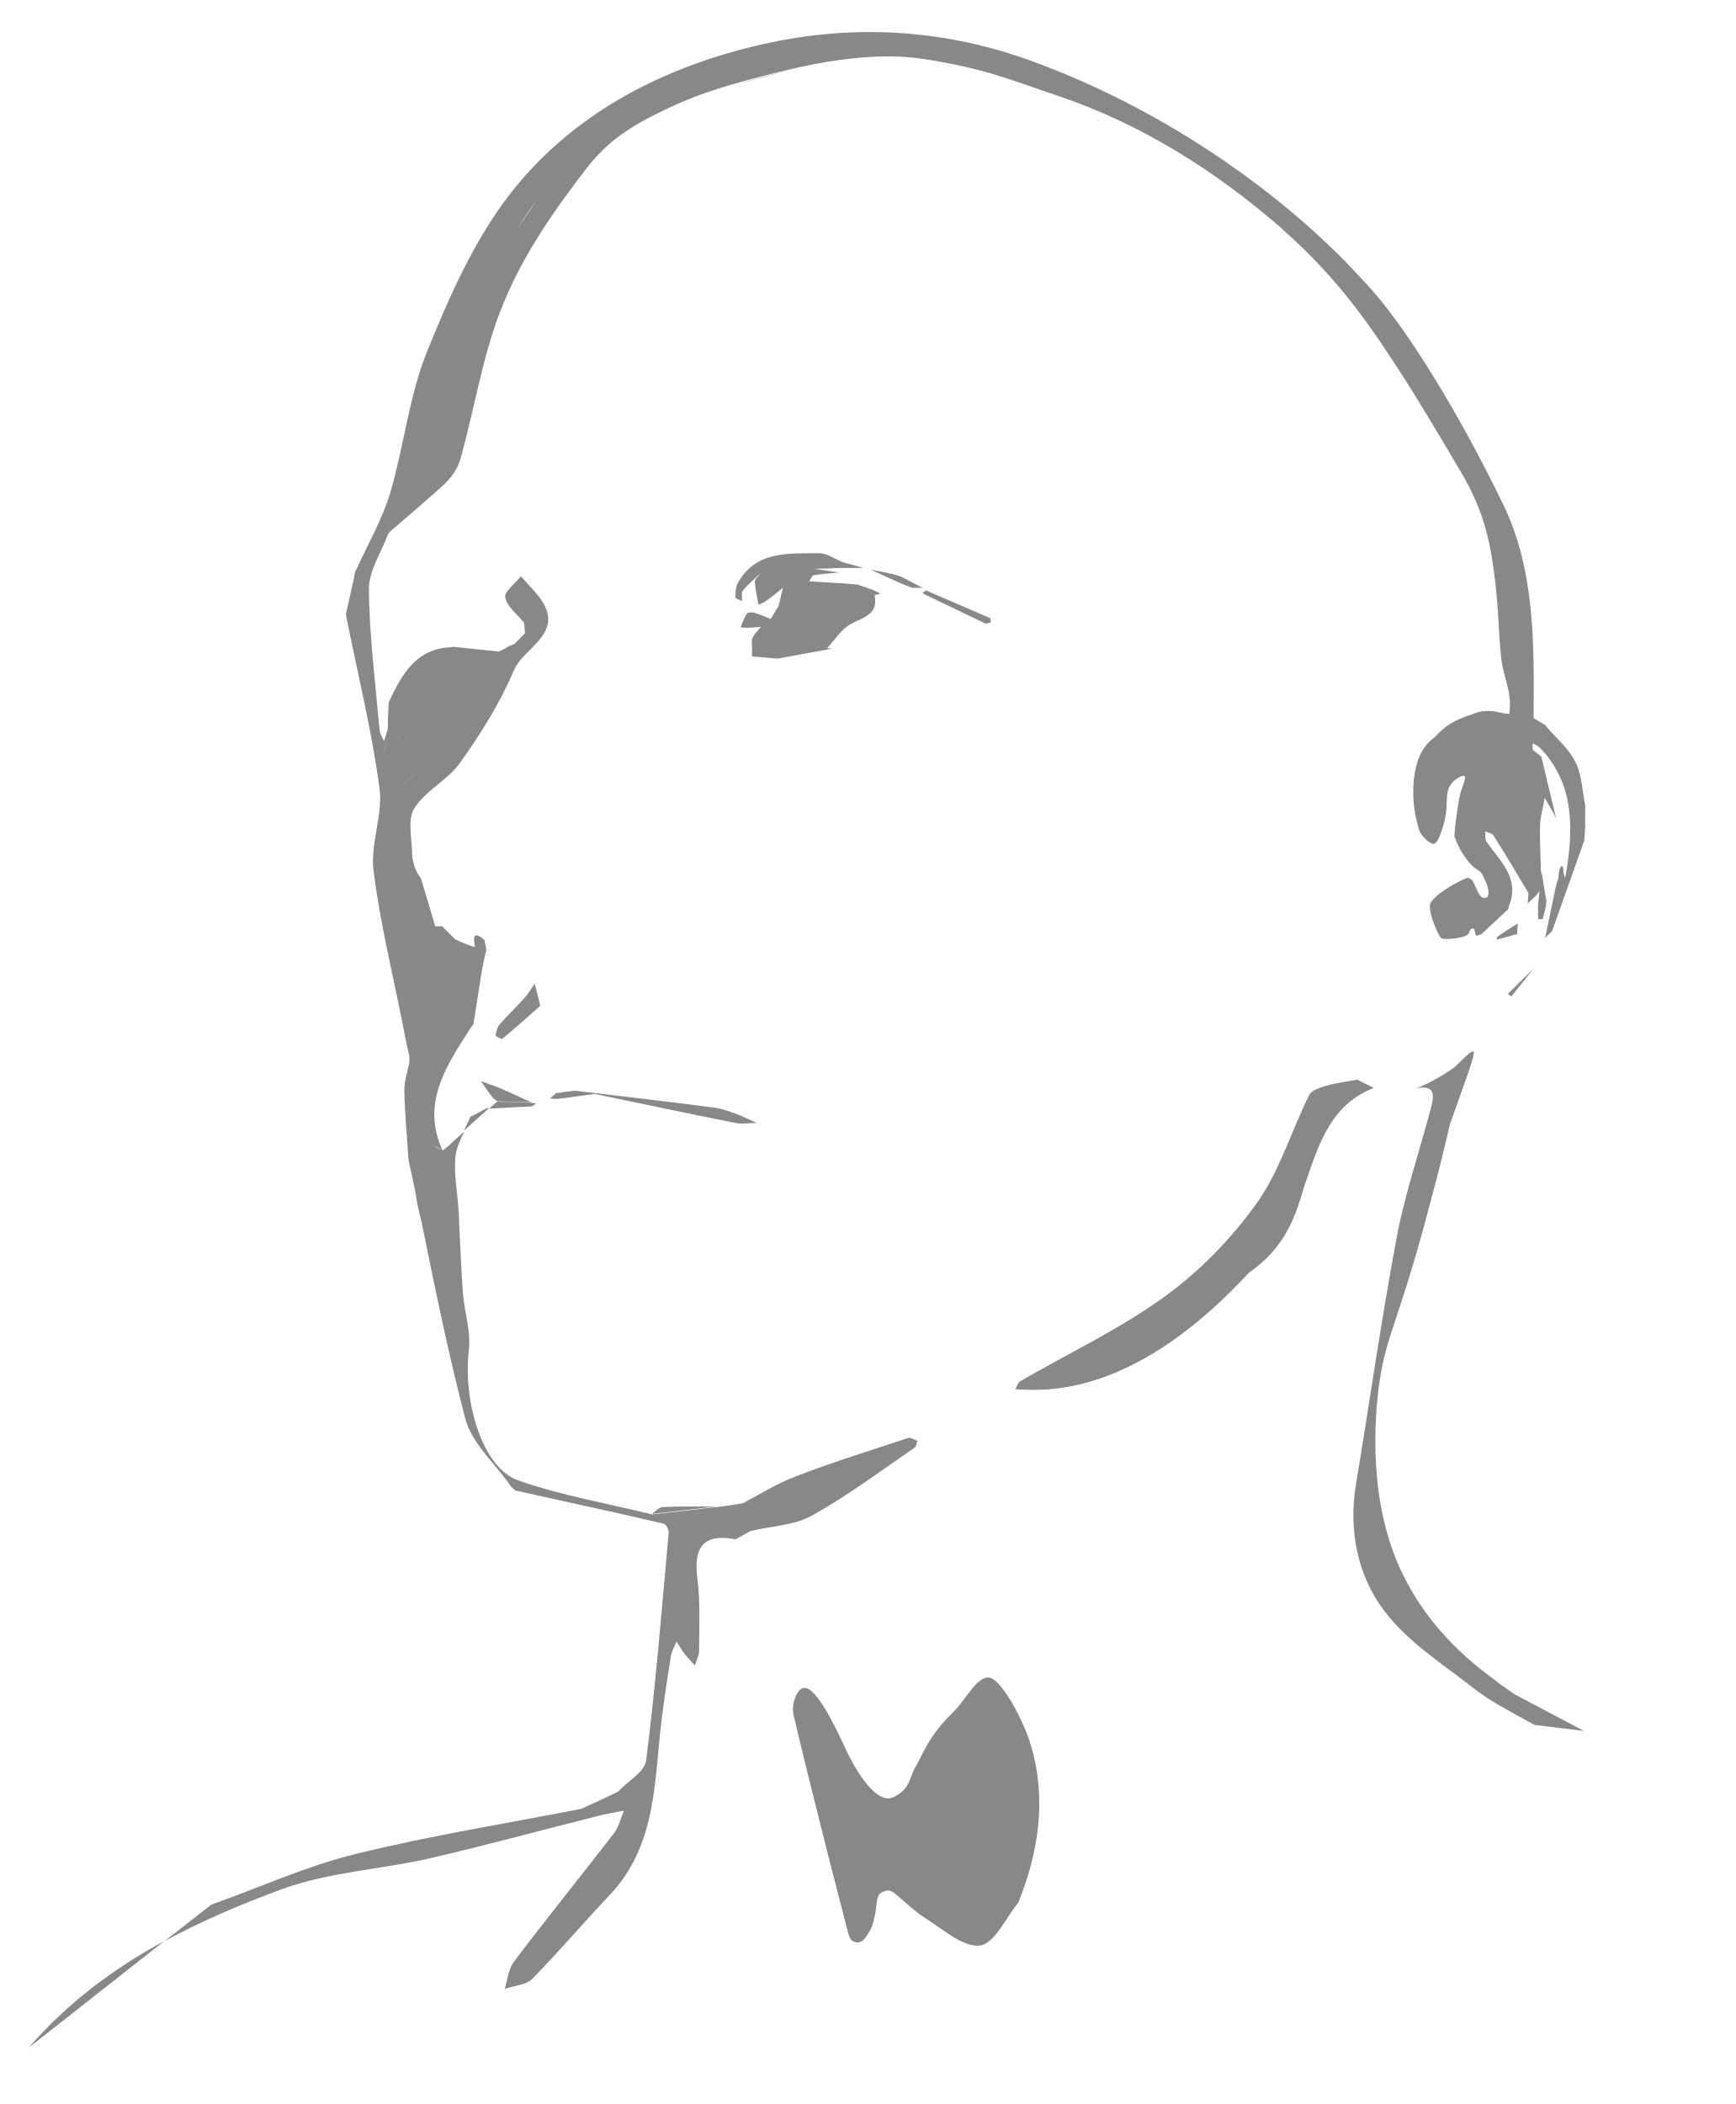
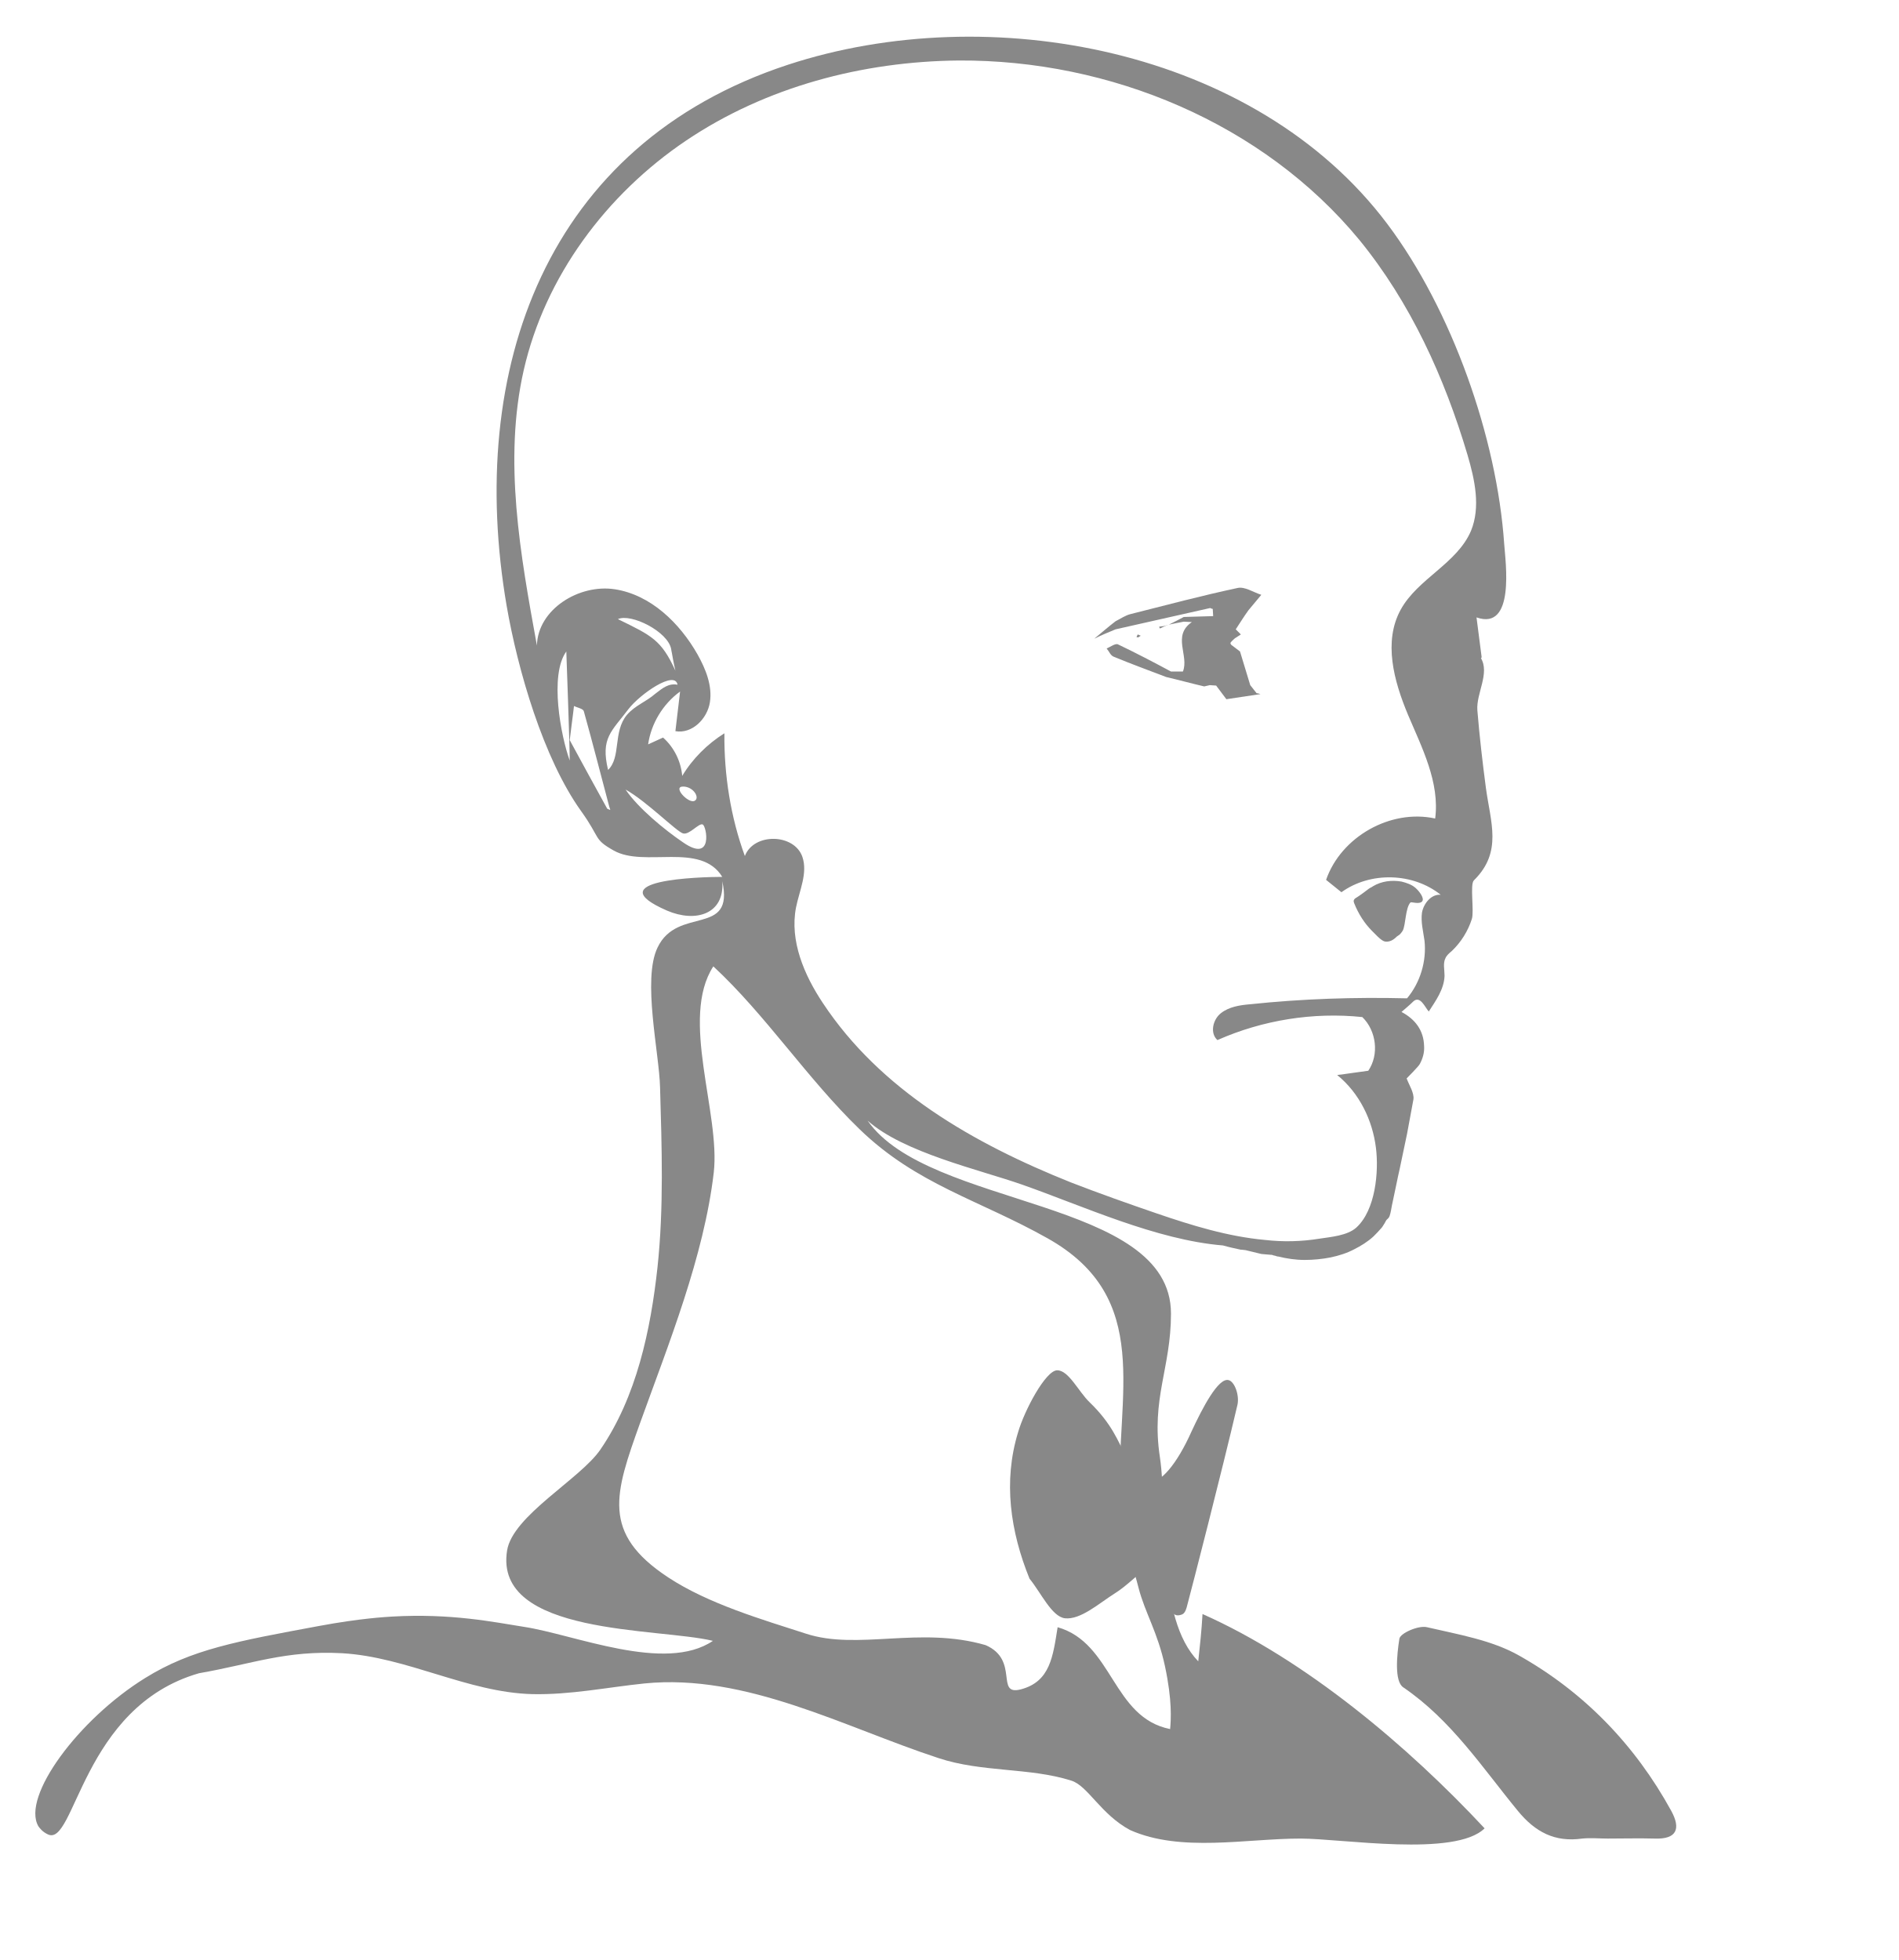
- <svg xmlns="http://www.w3.org/2000/svg" version="1.1" id="Layer_1" x="0px" y="0px" viewBox="0 0 376.9 456.8" style="enable-background:new 0 0 376.9 456.8;" xml:space="preserve">
+ <svg xmlns="http://www.w3.org/2000/svg" version="1.1" id="Layer_1" x="0px" y="0px" viewBox="0 0 445.5 460" style="enable-background:new 0 0 445.5 460;" xml:space="preserve">
  <style type="text/css">
- 	.head_thyroid .st0 {
-         fill:#888888;
+ 	.head_thyroid .st0{
+         fill:none;
        stroke: none;
    }
- 	.head_thyroid .st1 {
+ 	.head_thyroid .st1{
+         fill:#888888;
+     }
+ 	.head_thyroid .st2{
+         fill:#888888;
+     }
+ 	.head_thyroid .st3{
+         fill:#7BB9DF;
+     }
+ 	.head_thyroid .st4{
        fill:#888888;
    }
</style>
  <g class="head_thyroid">
-     <path class="st0" d="M328.8,367.7C328.8,367.8,328.8,367.8,328.8,367.7l0.1-0.1L328.8,367.7z" />
-     <path class="st0" d="M6.2,444.6l29.5-23.2C24.8,427.3,14.7,434.8,6.2,444.6z" />
-     <path class="st0" d="M116.4,239.6c-0.4-0.1-0.7-0.1-1.1-0.2c-2.5-0.1-4.9-0.2-7.4-0.2c-0.6,0.5-1.1,1-1.7,1.5   c3.1-0.2,6.1-0.3,9.2-0.5C115.8,240.1,116.1,239.8,116.4,239.6z" />
-     <path class="st0" d="M105.7,240.6c-1.2,0.6-2.4,1.3-3.6,1.9l0,0c-0.4,1-0.9,2-1.4,3c1.9-1.7,3.7-3.3,5.6-5   C106.1,240.6,105.9,240.6,105.7,240.6z" />
-     <path class="st0" d="M505.9-15.9l0.6,2.3C506.5-14.3,506.1-15.1,505.9-15.9z" />
-     <path class="st0" d="M102.7,222.2c0,0-0.1,0.1-0.1,0.1c0,0,0,0,0,0C102.6,222.3,102.7,222.2,102.7,222.2z" />
-     <polygon class="st0" points="335.5,203.8 335.5,203.8 335.5,203.8  " />
-     <path class="st0" d="M343.9,375.8L343.9,375.8c-5-2.7-10.1-5.3-15.1-8l0,0c-1.1-0.8-2.3-1.6-3.4-2.4l0.1,0.1   c-0.2-0.2-0.5-0.4-0.7-0.6c-9.2-6.6-15.8-14.2-20-22.7c-7.8-15.5-6.4-34-5.3-41.9c1.6-11.1,4.2-12.9,11.2-39.7   c1.9-7,3.3-12.9,4.2-16.8l0.1-0.1c1.7-5.1,5.4-14.6,5-15.3s-2.9,2.2-4.3,3.4h0c0,0,0,0,0,0c-0.3,0.2-0.6,0.4-0.9,0.6   c-2.5,1.7-5,3-7.3,3.9c4.3-0.9,3.9,1.7,3.2,4.3c-2.4,9.1-5.5,18.2-7.3,27.4c-3.4,18.1-6,36.3-9,54.5c-1.6,9.8,0.4,19.5,6,27   c5.1,6.9,12.9,11.8,19.8,17.2c4,3.1,8.6,5.3,13,7.8 M315.7,231.7C315.7,231.7,315.7,231.7,315.7,231.7   C315.7,231.7,315.7,231.7,315.7,231.7C315.7,231.7,315.7,231.7,315.7,231.7z M330.9,371.7c-0.7-0.5-1.4-1.1-2.1-1.6   C329.5,370.6,330.2,371.1,330.9,371.7c0.2,0.2,0.4,0.4,0.6,0.6C331.3,372.1,331.1,371.8,330.9,371.7z M334.4,373.6   c-0.2-0.1-0.4-0.2-0.7-0.2C334,373.5,334.2,373.6,334.4,373.6L334.4,373.6z" />
-     <path class="st0" d="M85.1,152.9c4.2-3.8,8.3-7.6,12.5-11.4c0.2-0.3,0.4-0.7,0.6-1c-7.9,0.2-11,6-13.8,12c-0.1,1.9-0.2,3.9-0.2,5.8   c-0.3,0.9-0.5,1.7-0.8,2.6c-0.4-0.9-1-1.7-1-2.6c-0.9-10.1-2.2-20.3-2.3-30.4c0-4,2.7-8,4.2-12c0.1-0.2,0.3-0.3,0.4-0.5   c3.9-3.4,7.9-6.7,11.7-10.2c1.5-1.4,2.9-3.3,3.5-5.3c3.3-11.6,5-23.8,9.7-34.7c4.3-10.3,10.9-19.8,17.8-28.7   c3.4-4.4,7.4-7.8,14-11.2c6.7-3.4,11.4-5.3,20.5-7.8c8.9-2.4,24.9-6.8,38.6-4.7c13.7,2.1,19.6,4.8,29.2,8   c18.1,6.1,34.1,16.2,48.5,28.7c0.1,0.1,0.3,0.3,0.5,0.5c12.5,11,19.6,21.9,26,31.8c3.2,5,6.9,11.2,9.4,15.4c1.2,2,2.4,4.1,3.6,6.1   c3.8,6.6,5.3,12.4,6,16.4c1.8,10.1,1.5,16.2,2.3,23.4c0.3,2.8,1.5,5.6,1.8,8.4c0.1,1.4,0.1,2.5-0.1,3.5c-2.2-0.1-3.4-1.1-6.7-0.4   c-3.9,1.4-6.3,2-9.2,5.2c-1.5,1.2-2.7,2.3-3.7,4.7c-1.3,3.3-2,9.4,0.1,15.8c0.4,1.2,2.2,2.9,3,2.9c0.8,0,1.3-1.1,2.2-4   c1.4-4.6,0-6.9,1.8-9.1c0.9-1.1,2.4-1.9,2.8-1.6c0.5,0.4-0.6,2.2-1.1,4.6c-0.4,2.3-0.9,5.2-1.1,8.4c0.6,1.8,1.8,4.4,4,6.6   c0.8,0.7,1.7,1,2.1,1.8c0.6,1.3,1.4,2.7,1.3,4.2c-0.1,0.6-0.3,1-1.2,0.8s-1.5-2.4-2.2-3.6c-0.2-0.3-0.6-0.7-1.2-0.7   c-0.5,0.1-6.1,2.7-7.9,5.3c-1,1.3,1.6,7.4,2.3,7.8s4,0,5.2-0.5s0.6-1.3,1.4-1.6s0.6,1.3,0.9,1.5s1.5-0.5,1.1-0.2s3.9-3.6,5.9-5.5   c0-0.2,0.1-0.4,0.1-0.6c2.6-6.2-2-9.9-4.9-14.2c-0.3-0.5-0.1-1.4-0.2-2.1c0.6,0.3,1.5,0.4,1.8,0.9c2.6,4.1,5.1,8.3,7.6,12.5   c-0.1,0.8-0.1,1.6-0.2,2.3c0.8-0.9,2.1-1.8,2.6-2.8c-0.1,0.9-0.2,1.8-0.3,2.7c-0.1,1.1,0,2.3,0,3.5c0.3,0,0.7-0.1,1-0.1   c0.1-0.3,0.1-0.5,0.2-0.8c0.2-0.7,0.3-1.3,0.5-2c0-0.3,0-0.6,0.1-0.9c-0.4-2.2-0.7-4.4-1.1-6.7c0,0.3-0.1,0.7-0.1,1   c0-3.5-0.3-7.1-0.2-10.6c0-2.1,0.7-4.2,1-6.3c0.8,1.5,1.8,2.9,2.5,4.5c-1.1-4.5-2.1-8.9-3.2-13.4c-0.6-0.5-1.2-1-1.9-1.5   c0-0.5,0-0.9,0-1.4c0.3,0.1,0.5,0.2,0.8,0.4c0.8,0.4,1.4,1.3,2.1,2c6.2,7.7,5.8,16.6,4.4,25.6c-0.1,0.4-0.2,0.8-0.3,1.3   c-0.1-0.5-0.2-0.8-0.3-1.2c-0.1-0.7,0.1-0.9-0.3-1.5c-0.8,0.2-0.7,2.3-0.9,3c0,0.3-0.1-0.1-0.1,0.2c-0.2,0.7-0.2,0.4-0.3,1.1   c-0.1,0.3-0.1,0.5-0.2,0.8c-0.7,3.5-1.5,7.1-2.2,10.6c0.4-0.5,0.9-1,1.5-1.5l7-19.7c0.1-0.9,0.1-1.9,0.2-2.9c0-1.6,0-3.2,0-4.8   c-0.6-2.9-0.7-6-1.8-8.7c-1.7-3.8-4.6-5.8-6.9-8.7c-0.8-0.5-1.7-1-2.5-1.5c0.1-15.9,0.4-31.9-6.6-46.4   c-10.4-21.4-21-37.8-27.7-45.6c-0.7-0.8-2-2.3-3.9-4.3c-4.9-5.3-20.1-20.9-45.6-34.9c-7.5-4.1-15.4-7.8-23.7-10.9   c-20.2-7.7-41-8.8-61.6-3.8c-20.9,5-40,15.1-53.3,32.3c-7.7,10-13.1,22.2-17.9,34.1c-3.9,9.7-5,20.6-8,30.7   c-1.8,5.9-5,11.4-7.6,17.1c-0.1,0.4-0.2,0.7-0.2,1.1c-0.6,2.7-1.2,5.4-1.8,8.1c2.5,12.6,5.6,25,7.3,37.7c0.8,5.7-2,12-1.3,17.8   c1.4,11.4,4.2,22.6,6.4,33.8c0.4,2.2,0.9,4.5,1.4,6.7c0,0.4,0,0.8,0,1.2c0,0.9,0,1.8,0,2.7c0-0.9,0-1.8,0-2.7   c-0.4,2.1-1.2,4.3-1.1,6.4c0.1,4.9,0.6,9.9,0.9,14.8c0.5,2.3,1,4.7,1.5,7c0.3,2.1,0.7,4.2,1.3,6.3c2.9,14.3,5.8,28.6,9.5,42.8   c1.4,5.5,6.6,9.9,10,14.9l0,0c0.3,0.3,0.6,0.5,0.9,0.8c10.7,2.4,21.5,4.7,32.2,7.2c0.5,0.1,1.1,1.3,1.1,1.9   c-1.5,16.5-2.8,33.1-4.9,49.5c-0.3,2.5-4,4.5-6.1,6.8c-1.3,0.6-2.7,1.3-4,1.9c-1.2,0.5-2.4,1.1-3.5,1.6c0,0.1-0.1,0.1-0.2,0.2   c0.1,0,0.1-0.1,0.2-0.2c-0.1,0.1-0.3,0.2-0.4,0.2c0,0,0,0,0,0c-16.3,3.2-32.8,5.8-49,9.8c-10.7,2.6-20.9,7.3-31.4,11l-10.1,7.9   c8.1-4.4,16.6-8,25.3-11.2c10.3-3.8,21.7-4.3,32.5-6.8c12.1-2.8,24.1-6.1,36.1-9.1c1.9-0.5,3.9-0.8,5.8-1.2   c-0.8,1.8-1.2,3.8-2.4,5.2c-7.1,9.2-14.5,18.3-21.5,27.6c-1.2,1.6-1.4,3.9-2,5.9c2-0.7,4.5-0.8,5.9-2.1c5.9-6,11.3-12.4,17.1-18.5   c9.2-9.9,9.5-22.4,10.7-34.7c0.6-5.7,1.5-11.4,2.4-17.1c0.2-1,0.8-2,1.2-3c0.6,0.9,1.1,1.8,1.7,2.6c0.7,0.9,1.5,1.7,2.3,2.6   c0.3-1.1,0.9-2.1,0.9-3.2c0-5.3,0.3-10.6-0.4-15.9c-0.8-6.7,1.4-9.6,8.3-8.3c1.1-0.6,2.2-1.2,3.3-1.8c0,0,0,0,0,0   c4.5-1.1,9.5-1.2,13.4-3.4c7.7-4.3,14.9-9.7,22.2-14.7c0.4-0.3,0.4-1,0.6-1.5c-0.7-0.2-1.5-0.8-2-0.6c-8.1,2.7-16.3,5.2-24.3,8.3   c-4.1,1.5-7.8,3.9-11.7,5.9c0.6-0.2,1.2-0.3,1.8-0.5c-0.6,0.2-1.2,0.4-1.8,0.5c-1.9,0.3-3.7,0.6-5.6,0.8c-4.7,0.5-9.3,1.1-14,1.6   c-9.7-2.4-19.7-4.1-29.1-7.4c-7.7-2.7-12-16.9-10.7-28.3c0.5-4.1-1-8.3-1.3-12.5c-0.4-5.7-0.6-11.5-0.9-17.3   c-0.2-4.1-1.1-8.2-0.7-12.2c0.2-1.8,1-3.6,1.9-5.4c-1,0.9-2.1,1.8-3.1,2.8c-0.5,0.5-1.1,0.9-1.6,1.3c-4.8-10.5,1-18.6,6.2-26.8   c0.2-0.2,0.3-0.4,0.5-0.6c0.6-3.8,1.2-7.7,1.8-11.5c0.3-1.6,0.6-3.1,1-4.7c-0.1-0.7-0.3-1.4-0.4-2.1c-3.4-3-1.9,1.5-2.1,1.5   c-1.5-0.4-2.8-1-4.2-1.6c-1-1-1.9-1.9-2.9-2.9c-0.5,0-1,0-1.5,0c-1-3.5-2.1-7-3.1-10.4c-0.2-0.3-0.4-0.5-0.6-0.8l0,0   c-0.2-0.5-0.5-1-0.7-1.5l0,0.1c-0.2-0.9-0.6-1.9-0.6-2.8c0-3.4-1.1-7.6,0.4-10.1c2.4-3.9,7.3-6.2,10-10c4.5-6.3,8.7-13,11.7-20.1   c2.2-5.1,11.5-8.1,5.4-16c-1.2-1.5-2.6-2.9-3.9-4.4c-1.2,1.6-3.7,3.4-3.4,4.6c0.4,2,2.6,3.7,4.1,5.5c0.1,0.8,0.1,1.6,0.2,2.3   c-0.2,0.2-0.4,0.4-0.6,0.6c0,0,0.1-0.1,0.1-0.1c-0.6,0.6-1.2,1.2-1.8,1.8c0,0,0,0,0,0 M111.5,139.6c-0.9,0.6-1.9,1.2-2.8,1.9   c-3.5-0.4-7-0.7-10.5-1.1c-0.2,0.3-0.4,0.7-0.6,1c-4.2,3.8-8.3,7.6-12.5,11.4c0,2.2,0,4.4-0.1,6.6 M98.2,158.2   C98.2,158.2,98.2,158.2,98.2,158.2C98.2,158.2,98.1,158.2,98.2,158.2L98.2,158.2z M183.2,12.5L183.2,12.5c-0.7,0-1.5-0.1-2.2-0.1   C181.7,12.4,182.4,12.5,183.2,12.5z M175.2,12.7c0.5,0,1.1,0,1.6-0.1C176.3,12.7,175.8,12.7,175.2,12.7   C175.2,12.7,175.2,12.7,175.2,12.7z M173.8,14.5c0.5,0,1-0.1,1.5-0.1C174.8,14.4,174.3,14.4,173.8,14.5c-4.9,1.4-9.9,2.7-14.8,4.1   C163.9,17.1,168.9,15.8,173.8,14.5z M116.7,43.2c0.4-0.5,0.8-1,1.2-1.5c2.1-1.8,4.2-3.6,6.3-5.4c0.2-0.2,0.5-0.5,0.7-0.7   c0.9-0.7,1.9-1.5,2.8-2.2c0,0,0.1-0.1,0.1-0.1c1.3-0.9,2.7-1.8,4-2.7c0.4-0.3,0.7-0.5,1.1-0.8c0.8-0.5,1.6-1.1,2.4-1.6   c0.1-0.1,0.3-0.1,0.5-0.1c2.1-1.3,4.3-2.5,6.4-3.8c0.3-0.1,0.5-0.2,0.8-0.3c-0.3,0.1-0.5,0.2-0.8,0.3c-2.1,1.3-4.3,2.5-6.4,3.8   c-0.2,0-0.3,0.1-0.5,0.1c-0.8,0.5-1.6,1.1-2.4,1.6c-0.4,0.3-0.7,0.5-1.1,0.8c-1.3,0.9-2.7,1.8-4,2.7l-0.1,0.1   c-0.9,0.7-1.9,1.5-2.8,2.2c-0.2,0.2-0.5,0.5-0.7,0.7c-2.1,1.8-4.2,3.6-6.3,5.3C117.5,42.1,117.1,42.7,116.7,43.2   c-1.4,2.2-3,4.3-4.4,6.5C113.6,47.5,115.2,45.3,116.7,43.2z M90.6,105.5L90.6,105.5c-0.2,0.2-0.4,0.5-0.6,0.7   C90.3,106,90.5,105.8,90.6,105.5z M82.9,164.7c0.5-1.6,0.9-3.2,1.4-4.7l0.2-0.1h0l-0.2,0.1C83.9,161.5,83.4,163.1,82.9,164.7   C82.9,164.7,82.9,164.7,82.9,164.7z M84.6,165.6c-0.1-0.1-0.1-0.3-0.2-0.4v0C84.5,165.3,84.5,165.4,84.6,165.6z M84.6,207.5   c-0.2-4-0.4-7.9-0.6-11.9C84.1,199.6,84.3,203.5,84.6,207.5c0,0.1,0.1,0.1,0.1,0.2C84.6,207.6,84.6,207.5,84.6,207.5z M86.7,159.9   c-0.2,0-0.5,0.1-0.7,0.1l0,0C86.2,159.9,86.5,159.9,86.7,159.9C86.7,159.9,86.7,159.9,86.7,159.9z M90,153.5   c0.8-1.5,1.6-3.1,2.4-4.6C91.6,150.4,90.8,152,90,153.5c-1,2.1-2,4.2-2.9,6.3C88.1,157.8,89,155.6,90,153.5z M87.1,170.6   c1.4-1.1,2.7-2.1,4.1-3.2c1.6-2,3.1-3.9,4.7-5.9c-1.6,2-3.1,3.9-4.7,5.9C89.8,168.5,88.5,169.6,87.1,170.6z M88.2,187.7   C88.2,187.7,88.2,187.7,88.2,187.7L88.2,187.7C88.2,187.7,88.2,187.7,88.2,187.7z M89.9,188.4c-0.5-0.2-1-0.5-1.5-0.7c0,0,0,0,0,0   C88.8,187.9,89.3,188.2,89.9,188.4L89.9,188.4z M91.9,244.4L91.9,244.4c0.5,1,1,2,1.6,3C92.9,246.4,92.4,245.4,91.9,244.4z    M90.4,229.5c1-8.7,2.1-17.4,3.1-26.2c0,0,0,0,0,0C92.4,212,91.4,220.8,90.4,229.5z M94.1,201.4C94.1,201.4,94.1,201.3,94.1,201.4   C94.1,201.3,94.1,201.3,94.1,201.4L94.1,201.4z M95.7,254.9c0.1-1.7,0.1-3.5,0.2-5.2c-0.6-0.3-1.2-0.6-1.7-1c0,0,0,0,0,0   c0.6,0.3,1.2,0.6,1.7,1c0,0,0,0,0,0C95.8,251.5,95.8,253.2,95.7,254.9z" />
-     <path class="st0" d="M143.9,327.2c-0.8,0-1.6,1-2.4,1.5c4.7-0.5,9.3-1.1,14-1.6C151.6,327.1,147.8,327,143.9,327.2z" />
-     <path class="st0" d="M108.2,236.1c-1.2-0.5-2.6-0.9-3.8-1.4c0.8,1.2,1.6,2.3,2.5,3.5c0.3,0.4,0.7,0.6,1.1,0.9   c2.5,0.1,4.9,0.2,7.4,0.2C113,238.3,110.6,237.1,108.2,236.1z" />
-     <path class="st0" d="M294.7,234.4c-2.2,0.4-4.5,0.7-6.6,1.3c-1.4,0.4-3.3,1-3.8,2c-3.9,7.8-6.4,16.5-11.4,23.5   c-5.5,7.7-12.4,14.8-20,20.3c-9.8,7.1-20.9,12.3-31.4,18.4c-0.5,0.3-0.7,1.1-1,1.7c0.6,0.1,1.2,0.1,1.8,0.1   c9.5,0.5,27.1-1.8,48.9-25.4c0.9-0.6,2.3-1.7,3.8-3.1c6-5.9,7.2-12.9,8.6-16.8c2.9-8.4,5.5-16.6,14.7-20.2   C297,235.6,295.9,235,294.7,234.4z" />
-     <path class="st1" d="M214.6,364.2c-2.7,0-5,5-7.6,7.5c-5.4,5.2-6.7,9.4-8.1,11.7s-1.2,4.7-4.2,6.4c-0.3,0.2-0.8,0.5-1.4,0.6   c-2.9,0.6-6.9-4.4-10.2-11.8c-2.6-5.6-6.3-12.7-8.7-12.1c-1.4,0.3-2.6,3.5-2.1,5.8c3.7,15.8,10.7,43,11.8,47.1   c0.1,0.4,0.4,1.8,1.2,2.1c1.1,0.4,2,0.5,3.4-2c0.8-1.3,1-2.4,1.4-4.3c0.2-0.9,0.2-3.5,1-4.1c0.8-0.5,1.7-1,2.8-0.3   c1.1,0.7,4.5,4.1,7.1,5.7c3.8,2.4,8.1,6.3,11.8,5.9c3.1-0.4,5.6-6,8.3-9.3c4.5-11.1,6.2-22.8,2.7-34.3   C222.3,373.6,217.3,364.2,214.6,364.2z M194.9,389.9C194.9,389.9,194.9,389.9,194.9,389.9c0,1-0.1,2,0,3.1   C194.8,392,194.9,391,194.9,389.9z" />
-     <path class="st0" d="M108.6,222.3c-0.6,0.6-0.8,1.6-1,2.5c0,0.2,1.3,0.9,1.5,0.7c2.9-2.4,5.8-5,8.2-7.1c-0.6-2.7-0.9-3.7-1.2-4.8   c-0.7,0.9-1.2,1.9-2,2.8C112.4,218.4,110.4,220.2,108.6,222.3z" />
-     <path class="st0" d="M154.5,240.4c-9.9-1.3-19.8-2.4-29.7-3.6c-0.8,0.1-1.6,0.2-2.4,0.3c-0.5,0.1-1.1,0.2-1.6,0.2   c-0.5,0.4-0.9,0.8-1.4,1.2c0.5,0,1.1,0.1,1.6,0.1c2.7-0.4,5.4-0.7,8.1-1.1c10.2,2.1,20.4,4.3,30.6,6.3c1.5,0.3,3.1,0,4.6,0   c-1.4-0.6-2.9-1.4-4.3-1.9C158.2,241.2,156.4,240.6,154.5,240.4z" />
-     <path class="st0" d="M325.1,203.4c0,0.2-0.1,0.4-0.1,0.6c1.5-0.4,2.9-0.8,4.4-1.2c0.1-0.8,0.1-1.6,0.2-2.3   C328,201.4,326.6,202.4,325.1,203.4z" />
-     <path class="st0" d="M333,210.3c-1.9,1.8-3.7,3.6-5.6,5.5c0.3,0.2,0.8,0.6,0.8,0.5C329.8,214.3,331.4,212.3,333,210.3z" />
-     <path class="st0" d="M333,210.3C333,210.3,333,210.3,333,210.3C333,210.3,333,210.3,333,210.3C333,210.3,333,210.3,333,210.3z" />
-     <path class="st0" d="M238.1,25.8c0.2,0.2,0.4,0.4,0.6,0.6c0,0,0,0,0,0C238.5,26.1,238.3,25.9,238.1,25.8c-0.1-0.1-0.3-0.1-0.4-0.2   C237.8,25.6,238,25.7,238.1,25.8z" />
-     <path class="st0" d="M198,127.6c0.3,0.1,0.7,0,2.3,0c-2.5-1.2-3.8-2.1-5.2-2.6c-1.9-0.6-4-0.9-6-1.3c1.5,0.7,2.9,1.3,4.4,2   C195,126.4,196.4,127,198,127.6z" />
-     <path class="st0" d="M189.6,128.1L189.6,128.1c-0.6-0.2-1.2-0.4-1.7-0.6c0,0,0,0,0,0c-0.6-0.2-1.2-0.4-1.8-0.6c0,0,0,0,0,0   c-0.5,0-1-0.1-1.5-0.1c-0.9-0.1-1.8-0.2-2.6-0.2c-2.1-0.1-4.2-0.3-6.3-0.4c0.3-0.4,0.6-1.2,0.9-1.3c1.8-0.3,3.7-0.4,5.6-0.6   c-1.8-0.3-3.6-0.5-5.4-0.8c2-0.1,4-0.1,6-0.2c1.6,0,3.2,0,4.7,0c-1.5-0.4-2.9-0.8-4.4-1.2c-1.8-0.7-3.5-2-5.3-2   c-6.7,0.1-13.8-0.6-17.7,6.7c-0.4,0.8-0.4,1.9-0.4,2.9c0,0.3,0.9,0.5,1.4,0.8c0.1-0.8-0.2-1.8,0.2-2.3c1.1-1.3,2.5-2.5,3.8-3.7   c-0.4,0.6-1.2,1.2-1.2,1.8c0.1,1.7,0.5,3.3,0.8,5c0.5-0.3,1.1-0.4,1.6-0.8c1.3-0.9,2.5-1.9,3.7-2.9c-0.3,1.3-0.6,2.5-0.9,3.8   c0,0,0,0.1,0,0.1c-0.6,0.9-1.1,1.9-1.7,2.8c0,0,0,0.1,0,0.1c-1.2-0.5-2.4-1-3.7-1.4c-0.5-0.1-1.3-0.1-1.5,0.2c-0.6,0.9-1,2-1.4,3   c0.4,0,0.8,0.1,1.2,0.1c1.1,0,2.1-0.1,3.2-0.2c-0.6,0.8-1.4,1.5-1.8,2.4c-0.3,0.6-0.1,1.5-0.1,2.3c0,0,0,0,0,0c0,0.6,0,1.1,0,1.7   c1.7-0.2,3.4-0.4,5.1-0.6c1.3-3.6,2.6-7.1,3.8-10.7c-1.3,3.6-2.6,7.1-3.8,10.7c0.1,0.3,0.2,0.6,0.3,1c-0.1-0.3-0.2-0.6-0.3-1   c-1.7,0.2-3.4,0.4-5.1,0.6c1.8,0.2,3.7,0.3,5.5,0.5c0,0,0,0,0,0c4-0.7,8-1.5,12-2.2c-0.4,0-0.8,0-1.2-0.1c1.7-1.8,3.1-4.1,5.1-5.2   c2.7-1.5,6.1-2,5.2-6.3c0.4-0.1,0.8-0.2,1.2-0.3C190.8,128.6,190.2,128.4,189.6,128.1z" />
-     <path class="st0" d="M200.3,128.7c0.3,0.2,0.5,0.4,0.8,0.5c4.2,2,8.5,4.1,12.7,6.1c0.3,0.2,0.9-0.1,1.3-0.1c0-0.3,0-0.9-0.1-1   c-4.6-2-9.3-4-13.9-6C200.8,128.4,200.6,128.5,200.3,128.7z" />
+     <path class="st0" d="M158.5,157.4c-0.4-1.7-0.7-3.4-1-5.1c0.3,1.7-0.1,0,0,0c-0.8-4.1-9.4-8.4-12.5-7   C153,149.2,155.2,150.2,158.5,157.4z" />
+     <path class="st0" d="M153.8,162.8c1.7-1.3,3.1-2.5,5.2-2.1c-0.6-3.5-8.8,2.2-11.5,5.7c-4,5.3-6.6,6.8-4.8,14.3   c3.1-3,1.1-8.9,4.4-12.9C149.1,165.5,151.5,164.8,153.8,162.8z" />
+     <path class="st0" d="M164.9,193.5c-0.9-0.4-3.1,2.5-4.6,2.1c-1.5-0.4-8.5-7.5-13.5-10.3c2.9,4.3,9.2,9.5,13.5,12.4   C167.5,202.7,165.8,193.8,164.9,193.5z" />
+     <path class="st0" d="M133.7,178.5c0-3.7-0.8-25.5-0.8-25.6C128.9,158.4,131.6,172.7,133.7,178.5z" />
+     <path class="st0" d="M162.9,188c1.5-0.6-0.1-3.4-2.6-3.4S161.4,188.5,162.9,188z" />
+     <path class="st0" d="M137,166.9c-0.2-0.6-1.5-0.8-2.3-1.2c-0.3,2.7-0.7,5.3-1,8c2.9,5.4,5.9,10.8,8.8,16.1c0.2,0.1,0.5,0.2,0.7,0.3   c0-0.2-0.1-0.4-0.2-0.7C141,181.9,139.1,174.4,137,166.9z" />
+     <path class="st0" d="M267.2,372.7c-2.3-9.1-3.9-9.4-4.4-21.1c-0.9-24.1,8-47-17-61c-16-9-30.7-12.6-44.1-25.6   c-12.3-11.9-22-26.8-34.3-38.2c-7.9,12.2,1.7,34.5,0.1,48.4c-2.3,19.7-10.6,40.2-17.3,58.8c-5.9,16.5-9.2,25.8,6.6,36.2   c9.4,6.2,22.1,9.9,32.3,13.2c12.2,4,26.7-1.8,42.2,2.7c8,3.5,2.2,11.9,8.2,10.4c7-1.8,7.6-7.8,8.7-14.6c13,3.7,12.8,21.2,26.4,23.9   c0.2-2.3,0.5-6.7-1.2-14.7S268.7,378.5,267.2,372.7z" />
+     <path class="st0" d="M188.3,201.5c1.3,3.8-0.7,7.9-1.5,11.9c-1.5,7.8,1.9,15.8,6.3,22.4c13.4,20.4,35.2,32.9,58.2,42.1   c6.7,2.7,13.5,5.1,20.2,7.3c8.2,2.8,16.6,5.3,25.3,6.2c4.3,0.4,8.7,0.4,12.9-0.3c2.6-0.5,6.6-0.8,8.6-2.6   c4.5-4.1,5.3-13.1,4.6-18.7c-0.8-6.6-3.9-12.9-9.1-17.1c2.4-0.3,4.8-0.7,7.3-1c2.6-3.8,1.9-9.4-1.4-12.6c-11.6-1.2-23.4,0.7-34,5.4   c-1.8-1.6-1.1-4.8,0.8-6.3c1.9-1.5,4.4-1.9,6.8-2.1c12.2-1.2,24.6-1.7,36.9-1.4c3.1-3.7,4.6-8.7,4.1-13.5c-0.2-2.2-0.9-4.4-0.6-6.6   c0.3-2.2,2.1-4.4,4.4-4.2c-6.5-5.3-16.6-5.5-23.3-0.6c-1.2-1-2.4-1.9-3.6-2.9c3.5-10.1,15.1-16.7,25.6-14.4   c1-8.4-3.1-16.5-6.4-24.4c-3.3-7.8-5.8-17.1-1.7-24.6c4-7.3,13.3-10.8,16.5-18.5c2.4-5.6,0.9-12-0.8-17.8   C339,88.8,331,71.2,318.9,56.5c-22.5-27.4-58.5-42.3-94-42.1c-22.5,0.1-45.3,6.2-64,18.8c-18.7,12.6-33.1,31.9-38.1,53.9   c-4.8,21.2-0.9,43.2,3.1,64.6c0.3-8.5,9.9-14.5,18.3-13.2c8.4,1.3,15.2,7.9,19.4,15.3c2,3.4,3.5,7.3,2.9,11.2s-4.2,7.5-8.1,6.8   c0.4-3.1,0.7-6.2,1.1-9.3c-4.1,2.9-6.9,7.5-7.5,12.4l3.5-1.6c2.6,2.3,4.2,5.6,4.5,9c2.5-4,5.9-7.5,9.9-10   c-0.2,9.9,1.5,19.8,4.8,29.1C176.9,195.8,186.4,195.9,188.3,201.5z M317.6,211.4c0.1-0.3,0.3-0.4,0.4-0.5c0,0,0.9-0.5,3.1-2.2   c0.3-0.2,0.3-0.2,0.3-0.2c0.1,0,0.1-0.1,0.2-0.1c0.1,0,0.1-0.1,0.5-0.3c2-1.2,4.4-1.5,6.7-1.1c1.2,0.2,2.4,0.7,3.3,1.5   c0.9,0.8,2.2,2.5,1.5,3.2c-0.7,0.7-2.5-0.1-2.7,0.2c-1.2,1.3-1.1,5.1-1.8,6.6c-0.3,0.5-0.7,0.9-0.7,0.9c-0.2,0.2-0.5,0.4-0.7,0.5   c-0.4,0.5-1.3,1.2-2.4,1.2c-0.7,0-1.2-0.3-3.4-2.5c-1.8-1.9-3.2-4-4.2-6.4C317.7,212,317.5,211.7,317.6,211.4z M261.8,145.8   c1.2-0.6,2.3-1.4,3.6-1.7c8.3-2.1,16.6-4.3,25-6.1c1.7-0.4,3.7,1,5.6,1.6c-1,1.2-2,2.4-3,3.6c-1.1,1.5-2,3-3,4.5   c0.4,0.4,0.8,0.8,1.2,1.2c-0.5,0.3-0.9,0.6-1.4,0.9c-0.3,0.3-0.7,0.6-1,1c-0.1,0.2,0,0.3,0.1,0.5c0.7,0.5,1.4,1.1,2.1,1.6   c0.8,2.6,1.6,5.3,2.4,7.9c0.5,0.6,1,1.3,1.5,1.9c0.3,0,0.6,0.1,0.9,0.2c-2.7,0.4-5.3,0.8-8,1.2c-0.8-1.1-1.6-2.1-2.4-3.2   c-0.5,0-1-0.1-1.5-0.1c-0.4,0.1-0.9,0.2-1.3,0.3c-3-0.7-5.9-1.5-8.9-2.2c-4.2-1.6-8.3-3.1-12.4-4.8c-0.7-0.3-1-1.2-1.6-1.9   c0.9-0.4,2-1.2,2.6-1c4.2,2,8.4,4.2,12.5,6.4c0.9,0,1.8,0,2.8,0c1.5-3.7-2.6-8.4,2.1-11.6c-0.6,0-1.3-0.1-1.9-0.1   c-1.2,0.2-2.4,0.5-3.5,0.7l-0.8,0.3c-0.4,0.2-0.9,0.4-1.3,0.6c-0.1-0.1-0.1-0.3-0.2-0.4c0.4-0.1,0.9-0.1,1.3-0.2l1-0.3   c1.2-0.6,2.4-1.2,3.5-1.8c2.3-0.1,4.6-0.1,6.9-0.2c0-0.6-0.1-1.1-0.1-1.7c-0.2,0-0.4-0.1-0.6-0.2c-7.4,1.7-14.8,3.3-22.2,5   c-1.7,0.7-3.4,1.4-5,2.2C258.5,148.5,260.1,147.1,261.8,145.8z M266.7,149.5c0.1-0.2,0.2-0.4,0.3-0.6c0.2,0.1,0.5,0.2,0.7,0.3   c-0.2,0.1-0.4,0.3-0.6,0.4C267,149.6,266.8,149.5,266.7,149.5z" />
+     <path class="st4" d="M392.2,425c-8.5-15.5-20.5-27.9-35.8-36.5c-6.4-3.6-14.2-4.9-21.5-6.6c-2-0.5-6.3,1.4-6.5,2.7   c-0.6,3.8-1.2,10,0.9,11.4c11.3,7.7,18.6,18.9,26.9,29c4.1,5,8.7,7.4,15.1,6.5c2-0.2,4,0,6,0c3.7,0,7.3-0.1,11,0   C393.5,431.7,394.5,429.2,392.2,425z" />
+     <path class="st4" d="M267,148.9c-0.1,0.2-0.2,0.4-0.3,0.6c0.1,0,0.3,0.1,0.4,0.1c0.2-0.1,0.4-0.3,0.6-0.4   C267.5,149.1,267.2,149,267,148.9z" />
+     <path class="st4" d="M272,147.1c0.1,0.1,0.1,0.3,0.2,0.4c0.4-0.2,0.9-0.4,1.3-0.6l0.8-0.3l-1,0.3C272.9,147,272.4,147,272,147.1z" />
+     <path class="st4" d="M284,142.7c0.2,0.1,0.4,0.2,0.6,0.2c0,0.6,0.1,1.1,0.1,1.7c-2.3,0.1-4.6,0.1-6.9,0.2c-1.1,0.6-2.3,1.2-3.5,1.8   c1.1-0.2,2.3-0.5,3.5-0.7c0.6,0,1.3,0.1,1.9,0.1c-4.7,3.2-0.6,7.9-2.1,11.6c-1,0-1.9,0-2.8,0c-4.1-2.2-8.3-4.4-12.5-6.4   c-0.6-0.2-1.7,0.6-2.6,1c0.6,0.7,0.9,1.6,1.6,1.9c4.1,1.7,8.2,3.2,12.4,4.8c3,0.7,5.9,1.5,8.9,2.2c0.4-0.1,0.9-0.2,1.3-0.3   c0.5,0,1,0.1,1.5,0.1c0.8,1.1,1.6,2.1,2.4,3.2c2.7-0.4,5.3-0.8,8-1.2c-0.3-0.1-0.6-0.2-0.9-0.2c-0.5-0.6-1-1.3-1.5-1.9   c-0.8-2.6-1.6-5.3-2.4-7.9c-0.7-0.5-1.4-1.1-2.1-1.6c-0.1-0.2-0.2-0.3-0.1-0.5c0.3-0.4,0.7-0.7,1-1c0.5-0.3,0.9-0.6,1.4-0.9   c-0.4-0.4-0.8-0.8-1.2-1.2c1-1.5,1.9-3,3-4.5c1-1.2,2-2.4,3-3.6c-1.9-0.6-3.9-2-5.6-1.6c-8.4,1.8-16.7,4-25,6.1   c-1.3,0.3-2.4,1.1-3.6,1.7c-1.7,1.3-3.3,2.7-5,4.1c1.6-0.8,3.3-1.5,5-2.2C269.2,146,276.6,144.4,284,142.7z" />
+     <path class="st4" d="M322,218.5c2.2,2.3,2.7,2.5,3.4,2.5c1.1,0,1.9-0.7,2.4-1.2c0.2-0.1,0.4-0.3,0.7-0.5c0,0,0.4-0.4,0.7-0.9   c0.7-1.4,0.6-5.3,1.8-6.6c0.2-0.2,2,0.5,2.7-0.2c0.7-0.7-0.6-2.4-1.5-3.2c-0.9-0.8-2.1-1.2-3.3-1.5c-2.3-0.4-4.7-0.1-6.7,1.1   c-0.4,0.3-0.5,0.3-0.5,0.3c-0.1,0-0.1,0.1-0.2,0.1c0,0,0,0-0.3,0.2c-2.2,1.7-3.1,2.2-3.1,2.2c-0.1,0.1-0.3,0.2-0.4,0.5   c-0.1,0.3,0.1,0.6,0.1,0.7C318.8,214.5,320.2,216.7,322,218.5z" />
+     <path class="st3" d="M157.5,152.3C157.4,152.3,157.8,154,157.5,152.3L157.5,152.3z" />
+     <path class="st4" d="M282.2,378.8c-0.2,3.7-0.6,7.4-1,11.1c-10-10.3-7-34.3-9-47.9c-2.1-13.8,2.6-20.9,2.6-33.7   c0-27.2-56.8-24.6-71.2-45.3c8.4,7.5,26.2,11.5,36.2,15c14.5,5.1,31.5,13,47.2,14.3c1.4,0.4,2.8,0.7,4.2,1c0.1,0,0.1,0,0.2,0   c0.3,0,0.6,0.1,0.9,0.1c1.3,0.3,2.5,0.6,3.7,0.9c0.7,0.1,1.5,0.1,2.3,0.2c0,0,0.1,0,0.1,0c0.2,0,0.5,0.2,0.8,0.2   c0.3,0.1,0.5,0.2,0.8,0.2c2,0.5,4.1,0.8,6.2,0.8c2,0,4.1-0.2,6.1-0.6c1.9-0.4,3.8-1,5.5-1.9c1.6-0.8,3.2-1.8,4.5-3   c0.6-0.6,1.2-1.2,1.8-1.9c0.3-0.3,0.5-0.7,0.7-1c0.3-0.4,0.4-0.9,0.8-1.2c0.1-0.1,0.2-0.2,0.2-0.2c0.3-0.3,0.4-0.8,0.5-1.2   c0.2-0.8,0.3-1.7,0.5-2.5c0.6-2.7,1.1-5.4,1.7-8c0.6-2.7,1.1-5.4,1.7-8.1c0.5-2.7,1-5.4,1.5-8.1c0.2-1.5-1-3.3-1.6-4.9   c0,0,2.9-2.9,3.1-3.4c0.7-1.3,1.1-2.7,1-4.2c-0.1-3.7-2.1-6.3-5.3-8c0.9-0.8,1.9-1.6,2.8-2.5c1.6-1.4,2.7,1.4,3.6,2.4   c1.6-2.5,3.6-5.2,3.7-8.4c0-1.4-0.4-2.9,0.2-4.1c0.3-0.7,0.9-1.2,1.5-1.7c2.2-2.1,3.8-4.7,4.7-7.5c0.6-1.8-0.5-8.2,0.5-9.1   c0,0,0.1-0.1,0.1-0.1c6.6-6.6,3.8-13.5,2.7-21.6c-0.8-6.1-1.5-12.1-2-18.2c-0.3-4,3-8.7,0.8-12.3c0,0.2,0.2,0,0.2-0.2   c-0.4-3.1-0.8-6.2-1.2-9.3c9.1,3.2,6.8-13,6.5-17.2c-1.7-25-12.3-55-27.4-75.1c-31-41.3-93.5-52.9-140.7-37.4   c-56.9,18.7-75.5,71.6-66,127c2.6,15,8.6,35.8,17.5,48.2c4.6,6.4,2.8,6.5,7.6,9.2c7.2,4.1,20.4-2.1,25.5,6.2   c-5.2,0-29.5,0.7-13,7.9c6.7,2.9,13.6,0.9,13-6.9c2.9,13.2-10.5,5.7-15.2,15.6c-3.6,7.5,0.4,24.7,0.6,32.8   c0.4,14,0.9,28.2-0.6,42.2c-1.6,14.7-4.9,30.4-13.4,42.8c-4.7,6.9-20.6,15.5-21.9,23.7c-3.2,20,35.6,18.1,48.3,21.2   c-11.2,7.6-32.5-1.5-44.4-3.3c-7-1.1-17-3.2-30.9-2.4c-1.5,0.1-7.4,0.4-17.1,2.2c-19.4,3.6-30,5.5-40.8,12.2   c-15.7,9.7-29.1,27.9-25.1,34.8c0.2,0.3,0.9,1.3,2.2,1.9c6.4,3.2,8-29.9,35.5-37.8c12.6-2.2,20.3-5.4,33.6-4.7   c15.3,0.9,29.4,9.2,44.6,9.6c8.9,0.2,17.6-1.6,26.3-2.5c23.9-2.4,47,10.3,69,17.5c10.2,3.4,21.5,2.2,31.2,5.3   c3.9,1.2,6.9,7.9,13.8,11.6c11.9,5.3,27.2,2,40,2c9.7,0,36.3,4.4,43.2-2.4C330.5,409.9,306.5,389.6,282.2,378.8z M132.9,152.9   c0,0.1,0.8,21.9,0.8,25.6C131.6,172.7,128.9,158.4,132.9,152.9z M142.5,189.8c-2.9-5.3-5.9-10.7-8.8-16.1c0.3-2.7,0.7-5.3,1-8   c0.8,0.4,2.1,0.6,2.3,1.2c2.1,7.5,4,15,6,22.5c0.1,0.3,0.2,0.5,0.2,0.7C143,190,142.7,189.9,142.5,189.8z M142.7,180.7   c-1.8-7.5,0.8-9,4.8-14.3c2.7-3.5,10.9-9.2,11.5-5.7c-2.1-0.4-3.5,0.8-5.2,2.1c-2.3,2-4.7,2.7-6.7,5   C143.8,171.8,145.8,177.7,142.7,180.7z M145,145.3c3.1-1.4,11.7,2.9,12.5,7c0.3,1.7,0.6,3.4,1,5.1C155.2,150.2,153,149.2,145,145.3   z M160.3,197.7c-4.3-2.9-10.6-8.1-13.5-12.4c5,2.8,12,9.9,13.5,10.3c1.5,0.4,3.7-2.5,4.6-2.1C165.8,193.8,167.5,202.7,160.3,197.7z    M160.3,184.6c2.5,0,4.1,2.8,2.6,3.4C161.4,188.5,157.8,184.6,160.3,184.6z M170,172.1c-4,2.5-7.5,6-9.9,10c-0.3-3.4-1.9-6.7-4.5-9   l-3.5,1.6c0.7-4.9,3.5-9.5,7.5-12.4c-0.4,3.1-0.7,6.2-1.1,9.3c3.9,0.7,7.5-2.9,8.1-6.8s-1-7.8-2.9-11.2c-4.2-7.4-11-14-19.4-15.3   c-8.4-1.3-18.1,4.7-18.3,13.2c-3.9-21.4-7.9-43.4-3.1-64.6c5-22,19.4-41.3,38.1-53.9c18.7-12.6,41.4-18.6,64-18.8   c35.5-0.2,71.4,14.7,94,42.1c12,14.7,20,32.3,25.4,50.5c1.7,5.8,3.1,12.2,0.8,17.8c-3.3,7.7-12.5,11.2-16.5,18.5   c-4.1,7.5-1.6,16.7,1.7,24.6c3.3,7.8,7.5,15.9,6.4,24.4c-10.5-2.3-22.1,4.3-25.6,14.4c1.2,1,2.4,1.9,3.6,2.9   c6.8-4.9,16.8-4.6,23.3,0.6c-2.2-0.2-4,2-4.4,4.2c-0.3,2.2,0.3,4.4,0.6,6.6c0.5,4.8-1,9.8-4.1,13.5c-12.3-0.3-24.6,0.1-36.9,1.4   c-2.4,0.2-4.9,0.6-6.8,2.1c-1.9,1.5-2.6,4.7-0.8,6.3c10.6-4.7,22.5-6.6,34-5.4c3.3,3.2,4,8.8,1.4,12.6c-2.4,0.3-4.8,0.7-7.3,1   c5.2,4.2,8.3,10.6,9.1,17.1c0.7,5.6-0.1,14.6-4.6,18.7c-2.1,1.9-6,2.2-8.6,2.6c-4.3,0.7-8.6,0.8-12.9,0.3   c-8.7-0.8-17.1-3.4-25.3-6.2c-6.7-2.3-13.5-4.7-20.2-7.3c-23-9.2-44.7-21.7-58.2-42.1c-4.4-6.6-7.8-14.6-6.3-22.4   c0.8-4,2.8-8.1,1.5-11.9c-1.9-5.5-11.4-5.7-13.5-0.2C171.5,191.9,169.9,182,170,172.1z M274.6,405.8c-13.6-2.7-13.4-20.2-26.4-23.9   c-1.1,6.8-1.7,12.8-8.7,14.6c-6,1.5-0.2-6.9-8.2-10.4c-15.5-4.5-30,1.3-42.2-2.7c-10.2-3.3-22.9-7-32.3-13.2   c-15.8-10.4-12.5-19.7-6.6-36.2c6.7-18.6,15-39.1,17.3-58.8c1.6-13.9-8-36.2-0.1-48.4c12.3,11.4,22,26.3,34.3,38.2   c13.4,13,28.1,16.6,44.1,25.6c25,14,16.1,36.9,17,61c0.5,11.7,2.1,12,4.4,21.1c1.5,5.8,4.5,10.4,6.2,18.4S274.8,403.5,274.6,405.8z   " />
+   </g>
+   <g class="head_thyroid">
+     <path class="st1" d="M238.9,336.2c-3.5,11.5-1.8,23.2,2.7,34.3c2.7,3.3,5.2,8.9,8.3,9.3c3.7,0.4,8-3.5,11.8-5.9c2.6-1.6,6-5,7.1-5.7  s2-0.2,2.8,0.3c0.8,0.6,0.8,3.2,1,4.1c0.4,1.9,0.6,3,1.4,4.3c1.4,2.5,2.3,2.4,3.4,2c0.8-0.3,1.1-1.7,1.2-2.1  c1.1-4.1,8.1-31.3,11.8-47.1c0.5-2.3-0.7-5.5-2.1-5.8c-2.4-0.6-6.1,6.5-8.7,12.1c-3.3,7.4-7.3,12.4-10.2,11.8  c-0.6-0.1-1.1-0.4-1.4-0.6c-3-1.7-2.8-4.1-4.2-6.4c-1.4-2.3-2.7-6.5-8.1-11.7c-2.6-2.5-4.9-7.5-7.6-7.5S240.4,331,238.9,336.2z   M267.8,350.4c0.1-1.1,0-2.1,0-3.1l0,0C267.8,348.4,267.9,349.4,267.8,350.4z" />
  </g>
</svg>
